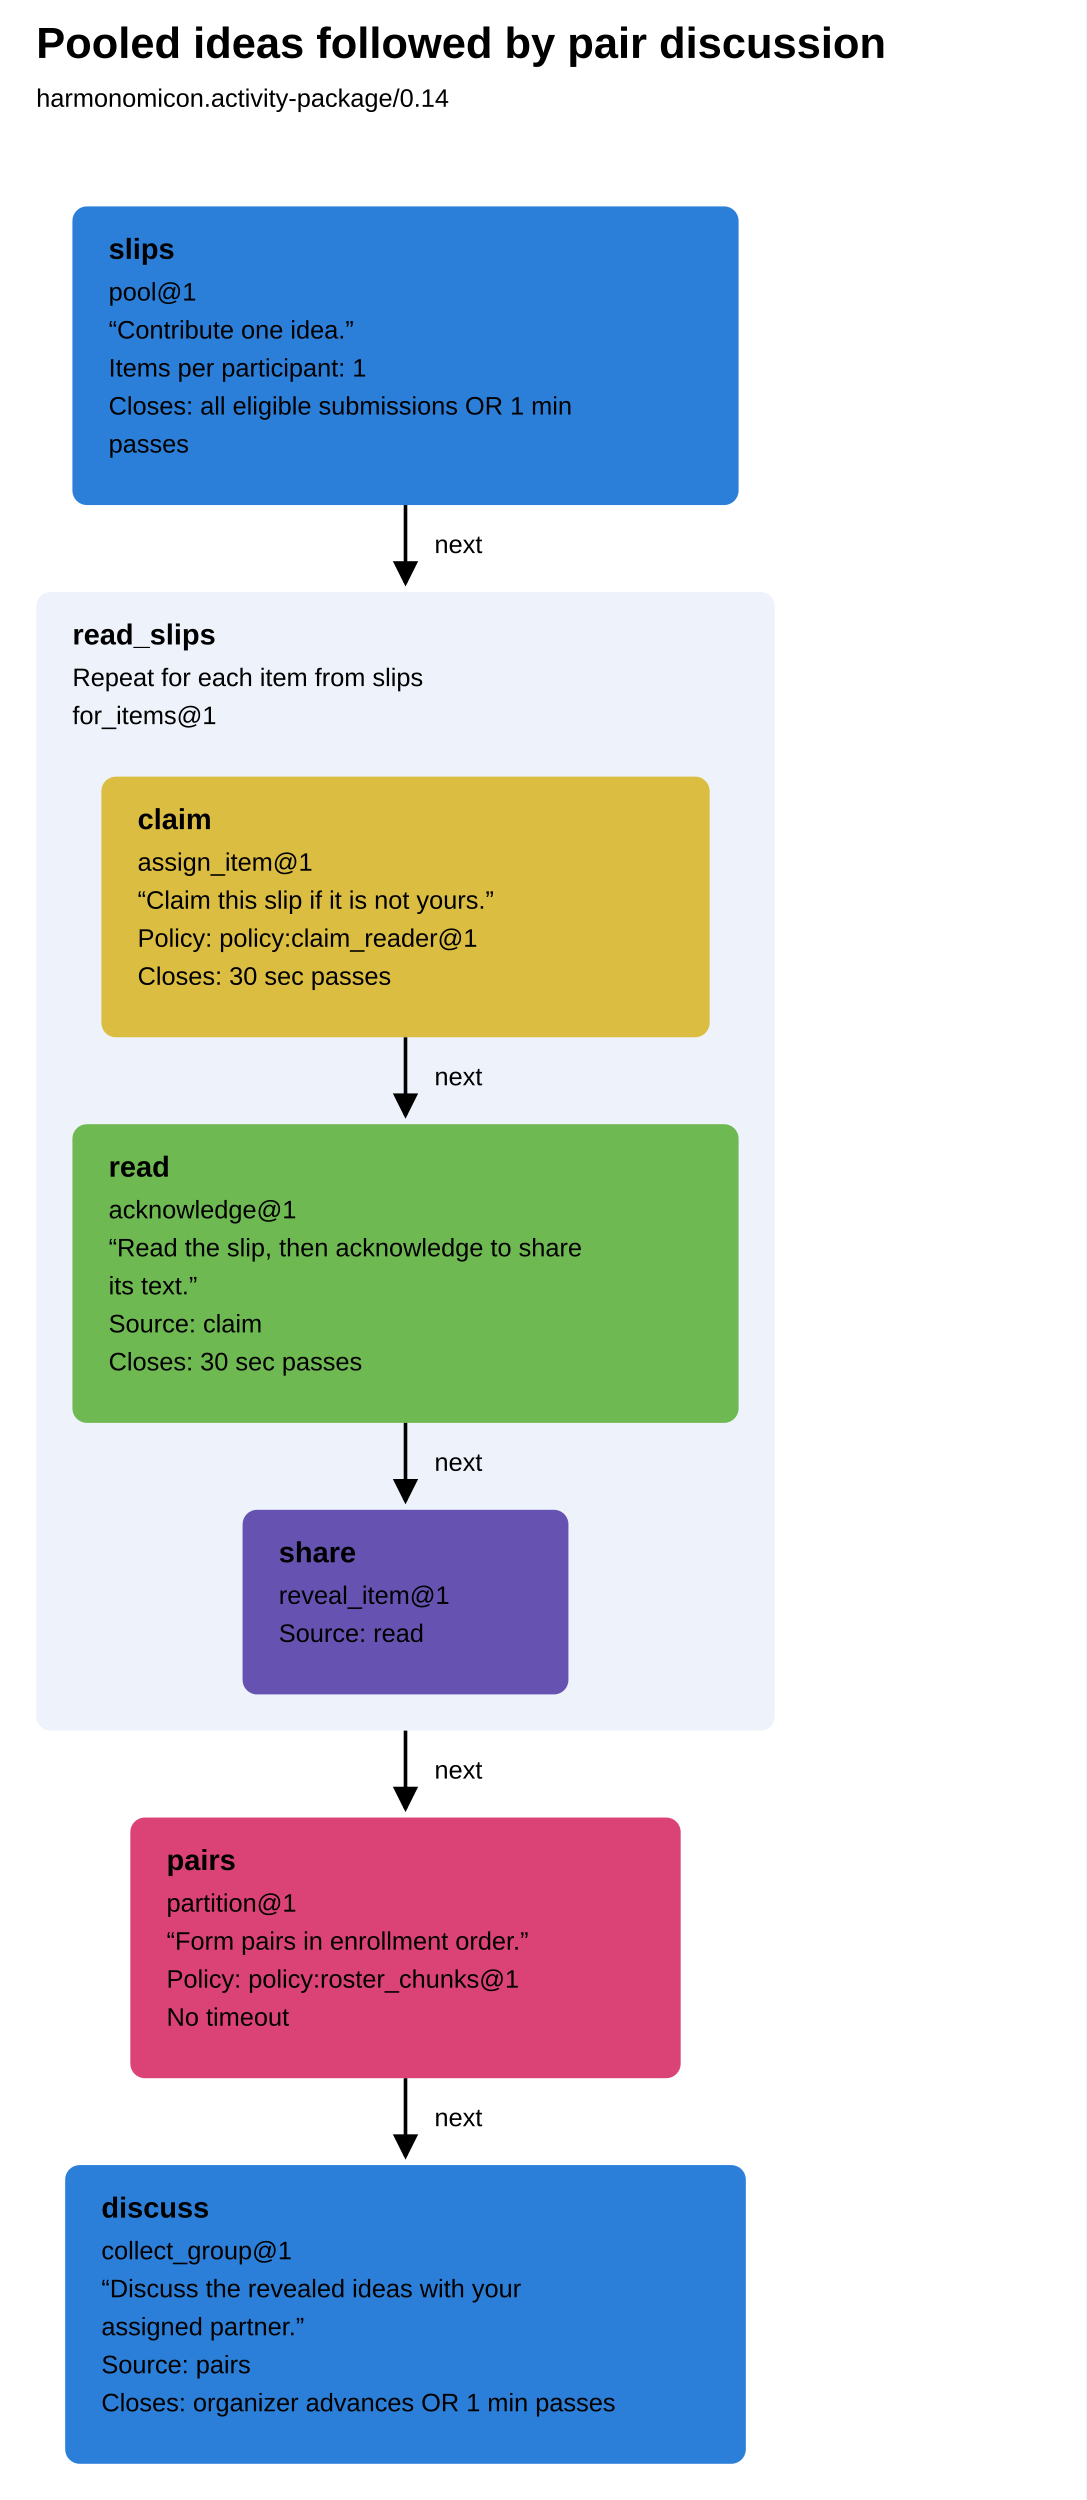
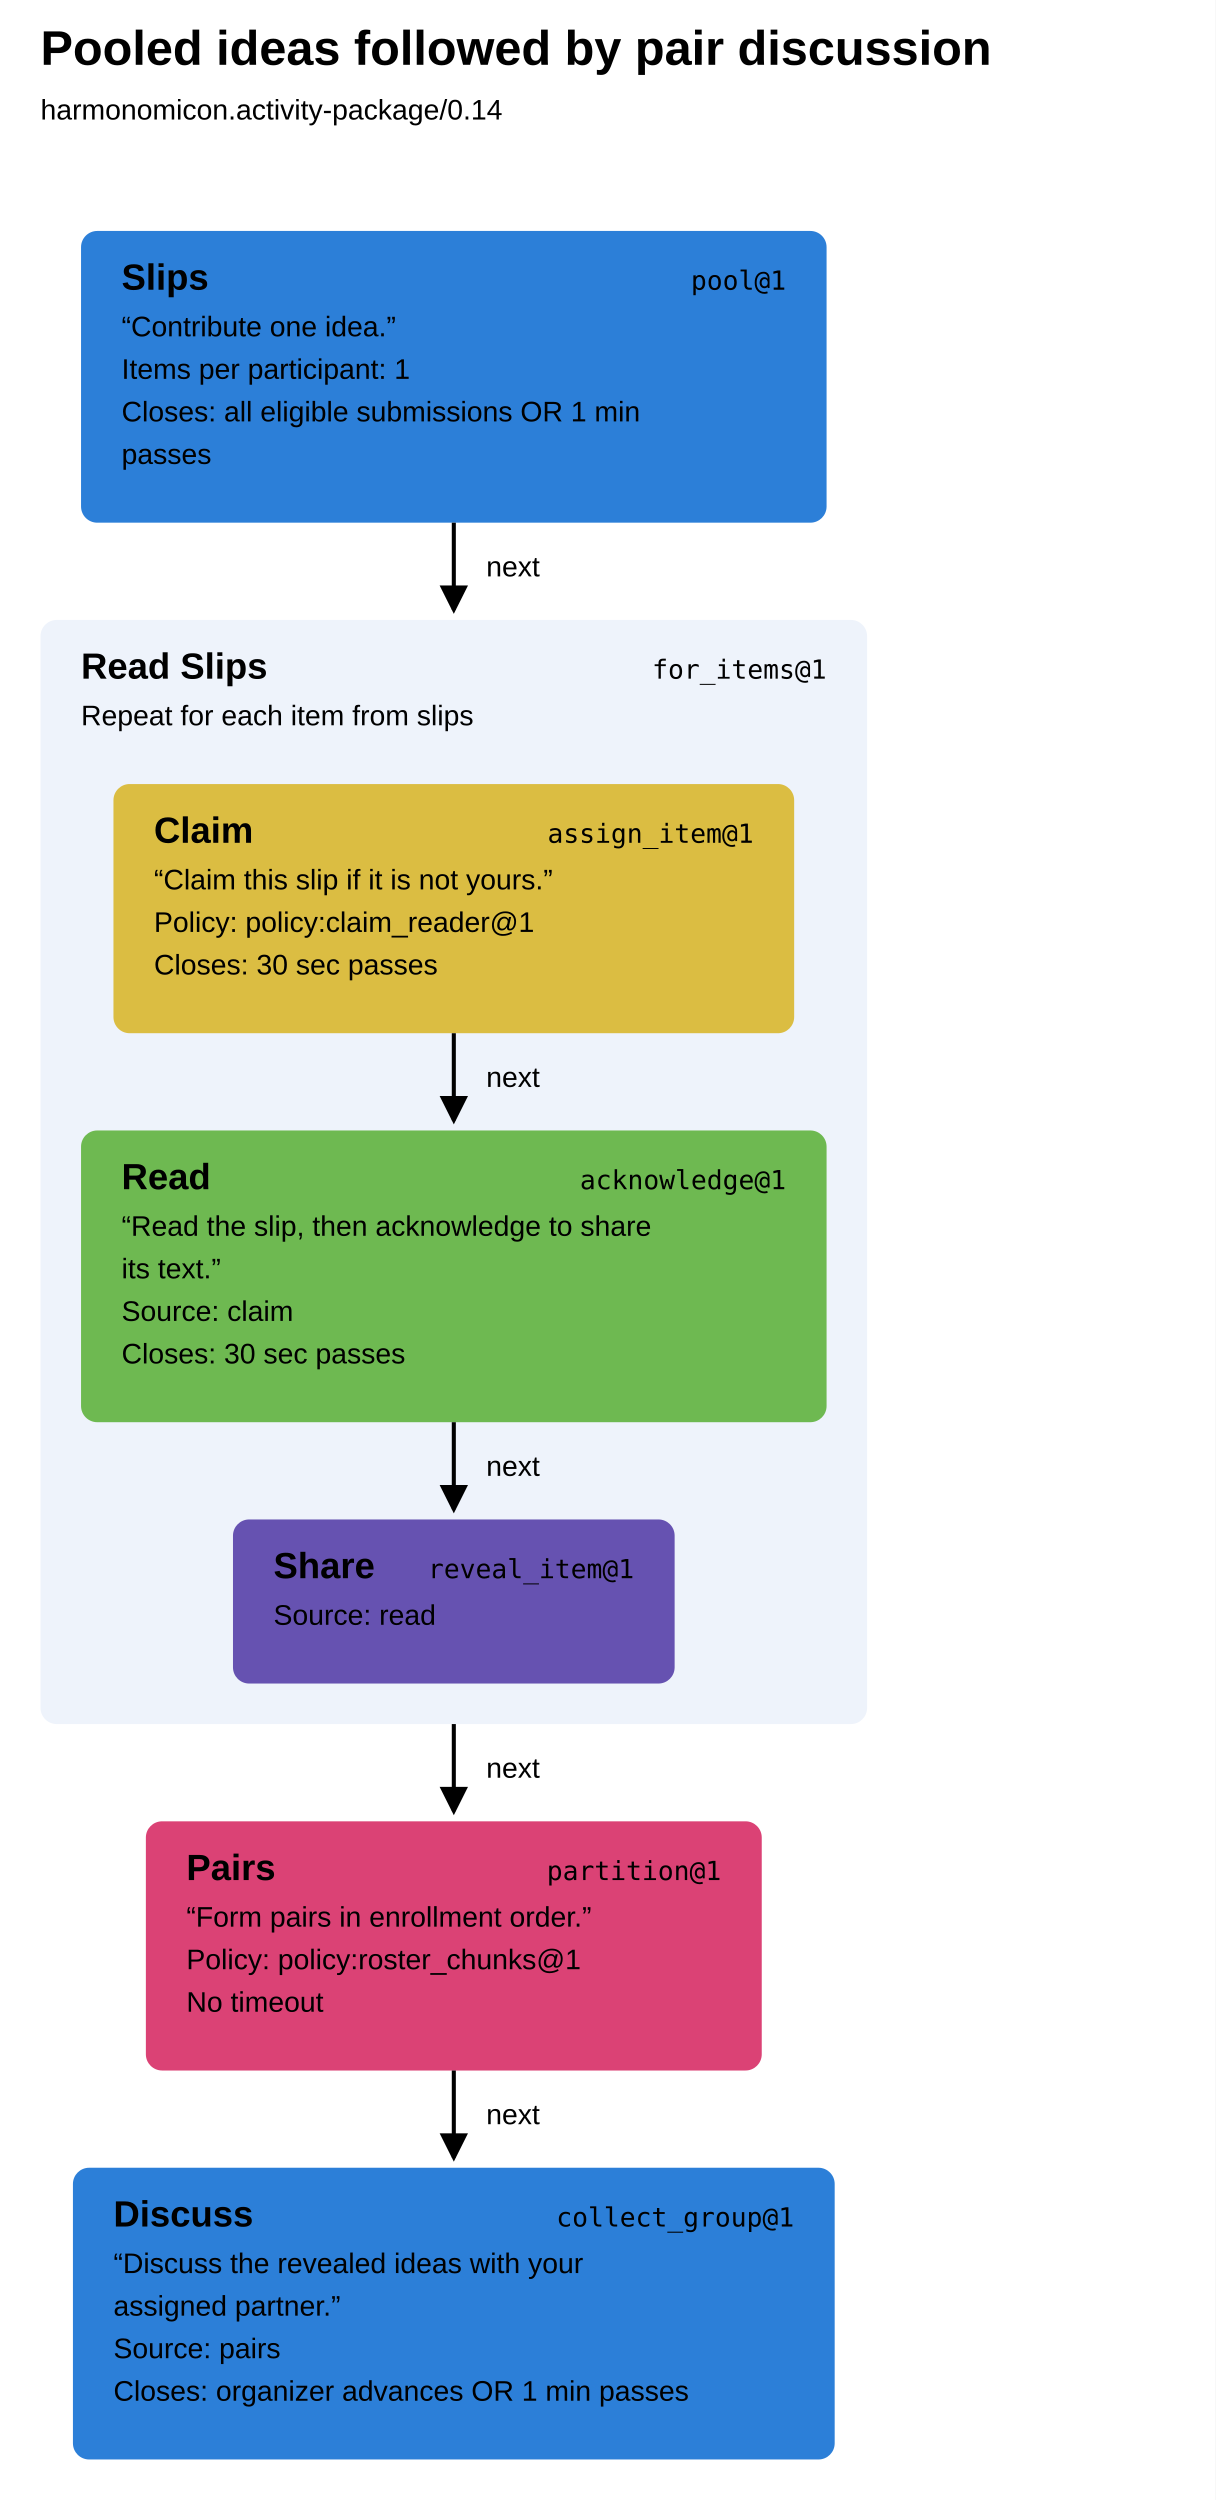
- <svg xmlns="http://www.w3.org/2000/svg" width="600" height="1381" viewBox="0 0 600 1381" aria-label="Pooled ideas followed by pair discussion runbook" style="font-family:Arial,sans-serif;fill:black">
+ <svg xmlns="http://www.w3.org/2000/svg" width="600" height="1234" viewBox="0 0 600 1234" aria-label="Pooled ideas followed by pair discussion runbook" style="font-family:Arial,sans-serif;fill:black">
  <defs>
    <marker id="arrow" markerWidth="7" markerHeight="7" refX="6" refY="3.5" orient="auto">
      <path d="M0 0L7 3.5L0 7" />
    </marker>
  </defs>
  <rect width="100%" height="100%" fill="white" />
  <text x="20" y="32" font-size="24" font-weight="700">Pooled ideas followed by pair discussion</text>
  <text x="20" y="59" font-size="14">harmonomicon.activity-package/0.14</text>
  <g data-step="slips" tabindex="0" role="button" aria-label="slips pool@1">
-     <rect x="40" y="114" width="368" height="165" rx="8" fill="#2c7fd8" />
-     <text x="60" y="143" font-weight="700" font-size="16">slips</text>
-     <text x="60" y="166" font-size="14">pool@1</text>
-     <text x="60" y="187" font-size="14">“Contribute one idea.”</text>
-     <text x="60" y="208" font-size="14">Items per participant: 1</text>
-     <text x="60" y="229" font-size="14">Closes: all eligible submissions OR 1 min</text>
-     <text x="60" y="250" font-size="14">passes</text>
+     <rect x="40" y="114" width="368" height="144" rx="8" fill="#2c7fd8" />
+     <text x="60" y="143" font-weight="700" font-size="18">Slips</text>
+     <text x="388" y="143" text-anchor="end" font-family="ui-monospace, SFMono-Regular, Menlo, Consolas, monospace" font-size="13">pool@1</text>
+     <text x="60" y="166" font-size="14">“Contribute one idea.”</text>
+     <text x="60" y="187" font-size="14">Items per participant: 1</text>
+     <text x="60" y="208" font-size="14">Closes: all eligible submissions OR 1 min</text>
+     <text x="60" y="229" font-size="14">passes</text>
  </g>
  <g data-step="read_slips" tabindex="0" role="button" aria-label="read_slips for_items@1">
-     <rect x="20" y="327" width="408" height="629" rx="8" fill="#eef3fb" />
-     <text x="40" y="356" font-weight="700" font-size="16">read_slips</text>
-     <text x="40" y="379" font-size="14">Repeat for each item from slips</text>
-     <text x="40" y="400" font-size="14">for_items@1</text>
+     <rect x="20" y="306" width="408" height="545" rx="8" fill="#eef3fb" />
+     <text x="40" y="335" font-weight="700" font-size="18">Read Slips</text>
+     <text x="408" y="335" text-anchor="end" font-family="ui-monospace, SFMono-Regular, Menlo, Consolas, monospace" font-size="13">for_items@1</text>
+     <text x="40" y="358" font-size="14">Repeat for each item from slips</text>
  </g>
  <g data-step="claim" tabindex="0" role="button" aria-label="claim assign_item@1">
-     <rect x="56" y="429" width="336" height="144" rx="8" fill="#dbbd42" />
-     <text x="76" y="458" font-weight="700" font-size="16">claim</text>
-     <text x="76" y="481" font-size="14">assign_item@1</text>
-     <text x="76" y="502" font-size="14">“Claim this slip if it is not yours.”</text>
-     <text x="76" y="523" font-size="14">Policy: policy:claim_reader@1</text>
-     <text x="76" y="544" font-size="14">Closes: 30 sec passes</text>
+     <rect x="56" y="387" width="336" height="123" rx="8" fill="#dbbd42" />
+     <text x="76" y="416" font-weight="700" font-size="18">Claim</text>
+     <text x="372" y="416" text-anchor="end" font-family="ui-monospace, SFMono-Regular, Menlo, Consolas, monospace" font-size="13">assign_item@1</text>
+     <text x="76" y="439" font-size="14">“Claim this slip if it is not yours.”</text>
+     <text x="76" y="460" font-size="14">Policy: policy:claim_reader@1</text>
+     <text x="76" y="481" font-size="14">Closes: 30 sec passes</text>
  </g>
  <g data-step="read" tabindex="0" role="button" aria-label="read acknowledge@1">
-     <rect x="40" y="621" width="368" height="165" rx="8" fill="#6eb951" />
-     <text x="60" y="650" font-weight="700" font-size="16">read</text>
-     <text x="60" y="673" font-size="14">acknowledge@1</text>
-     <text x="60" y="694" font-size="14">“Read the slip, then acknowledge to share</text>
-     <text x="60" y="715" font-size="14">its text.”</text>
-     <text x="60" y="736" font-size="14">Source: claim</text>
-     <text x="60" y="757" font-size="14">Closes: 30 sec passes</text>
+     <rect x="40" y="558" width="368" height="144" rx="8" fill="#6eb951" />
+     <text x="60" y="587" font-weight="700" font-size="18">Read</text>
+     <text x="388" y="587" text-anchor="end" font-family="ui-monospace, SFMono-Regular, Menlo, Consolas, monospace" font-size="13">acknowledge@1</text>
+     <text x="60" y="610" font-size="14">“Read the slip, then acknowledge to share</text>
+     <text x="60" y="631" font-size="14">its text.”</text>
+     <text x="60" y="652" font-size="14">Source: claim</text>
+     <text x="60" y="673" font-size="14">Closes: 30 sec passes</text>
  </g>
  <g data-step="share" tabindex="0" role="button" aria-label="share reveal_item@1">
-     <rect x="134" y="834" width="180" height="102" rx="8" fill="#6652b1" />
-     <text x="154" y="863" font-weight="700" font-size="16">share</text>
-     <text x="154" y="886" font-size="14">reveal_item@1</text>
-     <text x="154" y="907" font-size="14">Source: read</text>
+     <rect x="115" y="750" width="218" height="81" rx="8" fill="#6652b1" />
+     <text x="135" y="779" font-weight="700" font-size="18">Share</text>
+     <text x="313" y="779" text-anchor="end" font-family="ui-monospace, SFMono-Regular, Menlo, Consolas, monospace" font-size="13">reveal_item@1</text>
+     <text x="135" y="802" font-size="14">Source: read</text>
  </g>
  <g data-step="pairs" tabindex="0" role="button" aria-label="pairs partition@1">
-     <rect x="72" y="1004" width="304" height="144" rx="8" fill="#db4275" />
-     <text x="92" y="1033" font-weight="700" font-size="16">pairs</text>
-     <text x="92" y="1056" font-size="14">partition@1</text>
-     <text x="92" y="1077" font-size="14">“Form pairs in enrollment order.”</text>
-     <text x="92" y="1098" font-size="14">Policy: policy:roster_chunks@1</text>
-     <text x="92" y="1119" font-size="14">No timeout</text>
+     <rect x="72" y="899" width="304" height="123" rx="8" fill="#db4275" />
+     <text x="92" y="928" font-weight="700" font-size="18">Pairs</text>
+     <text x="356" y="928" text-anchor="end" font-family="ui-monospace, SFMono-Regular, Menlo, Consolas, monospace" font-size="13">partition@1</text>
+     <text x="92" y="951" font-size="14">“Form pairs in enrollment order.”</text>
+     <text x="92" y="972" font-size="14">Policy: policy:roster_chunks@1</text>
+     <text x="92" y="993" font-size="14">No timeout</text>
  </g>
  <g data-step="discuss" tabindex="0" role="button" aria-label="discuss collect_group@1">
-     <rect x="36" y="1196" width="376" height="165" rx="8" fill="#2c7fd8" />
-     <text x="56" y="1225" font-weight="700" font-size="16">discuss</text>
-     <text x="56" y="1248" font-size="14">collect_group@1</text>
-     <text x="56" y="1269" font-size="14">“Discuss the revealed ideas with your</text>
-     <text x="56" y="1290" font-size="14">assigned partner.”</text>
-     <text x="56" y="1311" font-size="14">Source: pairs</text>
-     <text x="56" y="1332" font-size="14">Closes: organizer advances OR 1 min passes</text>
+     <rect x="36" y="1070" width="376" height="144" rx="8" fill="#2c7fd8" />
+     <text x="56" y="1099" font-weight="700" font-size="18">Discuss</text>
+     <text x="392" y="1099" text-anchor="end" font-family="ui-monospace, SFMono-Regular, Menlo, Consolas, monospace" font-size="13">collect_group@1</text>
+     <text x="56" y="1122" font-size="14">“Discuss the revealed ideas with your</text>
+     <text x="56" y="1143" font-size="14">assigned partner.”</text>
+     <text x="56" y="1164" font-size="14">Source: pairs</text>
+     <text x="56" y="1185" font-size="14">Closes: organizer advances OR 1 min passes</text>
  </g>
-   <path d="M 224 279 L 224 322" fill="none" stroke="black" stroke-width="2" marker-end="url(#arrow)" />
-   <text x="240" y="305.5" font-size="14">next</text>
-   <path d="M 224 573 L 224 616" fill="none" stroke="black" stroke-width="2" marker-end="url(#arrow)" />
-   <text x="240" y="599.5" font-size="14">next</text>
-   <path d="M 224 786 L 224 829" fill="none" stroke="black" stroke-width="2" marker-end="url(#arrow)" />
-   <text x="240" y="812.5" font-size="14">next</text>
-   <path d="M 224 956 L 224 999" fill="none" stroke="black" stroke-width="2" marker-end="url(#arrow)" />
-   <text x="240" y="982.5" font-size="14">next</text>
-   <path d="M 224 1148 L 224 1191" fill="none" stroke="black" stroke-width="2" marker-end="url(#arrow)" />
-   <text x="240" y="1174.5" font-size="14">next</text>
+   <path d="M 224 258 L 224 301" fill="none" stroke="black" stroke-width="2" marker-end="url(#arrow)" />
+   <text x="240" y="284.5" font-size="14">next</text>
+   <path d="M 224 510 L 224 553" fill="none" stroke="black" stroke-width="2" marker-end="url(#arrow)" />
+   <text x="240" y="536.5" font-size="14">next</text>
+   <path d="M 224 702 L 224 745" fill="none" stroke="black" stroke-width="2" marker-end="url(#arrow)" />
+   <text x="240" y="728.5" font-size="14">next</text>
+   <path d="M 224 851 L 224 894" fill="none" stroke="black" stroke-width="2" marker-end="url(#arrow)" />
+   <text x="240" y="877.5" font-size="14">next</text>
+   <path d="M 224 1022 L 224 1065" fill="none" stroke="black" stroke-width="2" marker-end="url(#arrow)" />
+   <text x="240" y="1048.5" font-size="14">next</text>
</svg>
